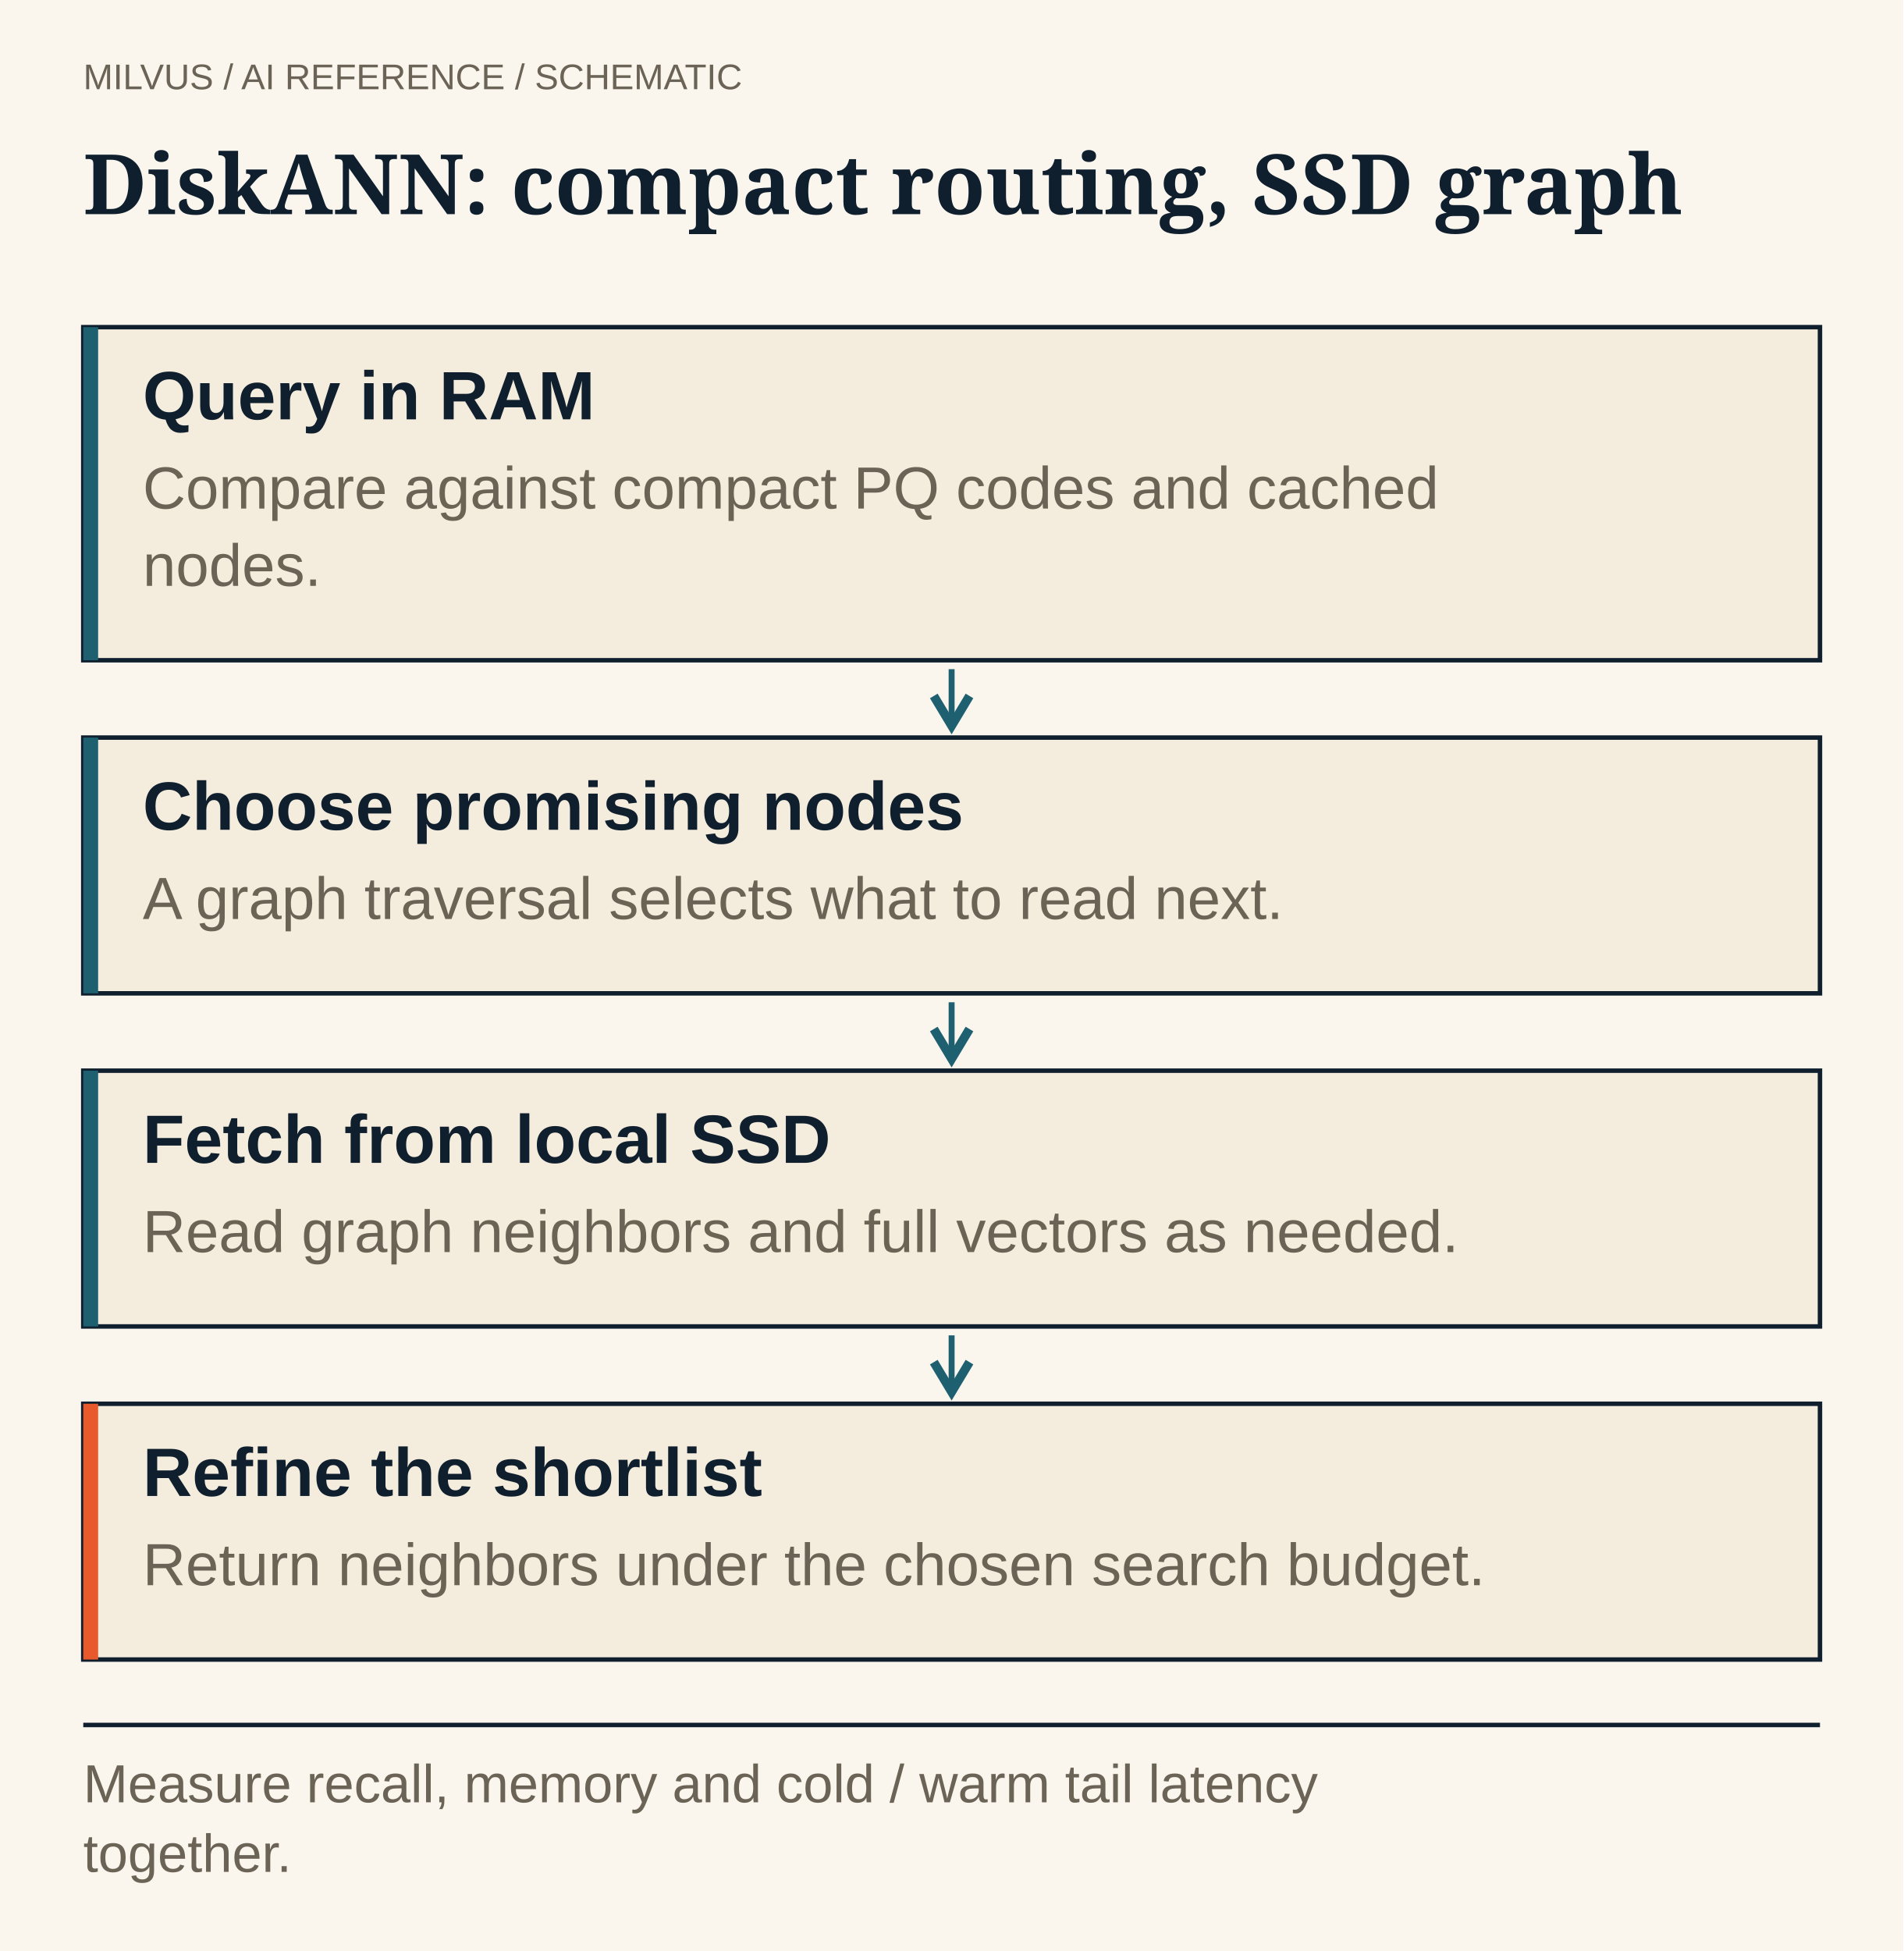
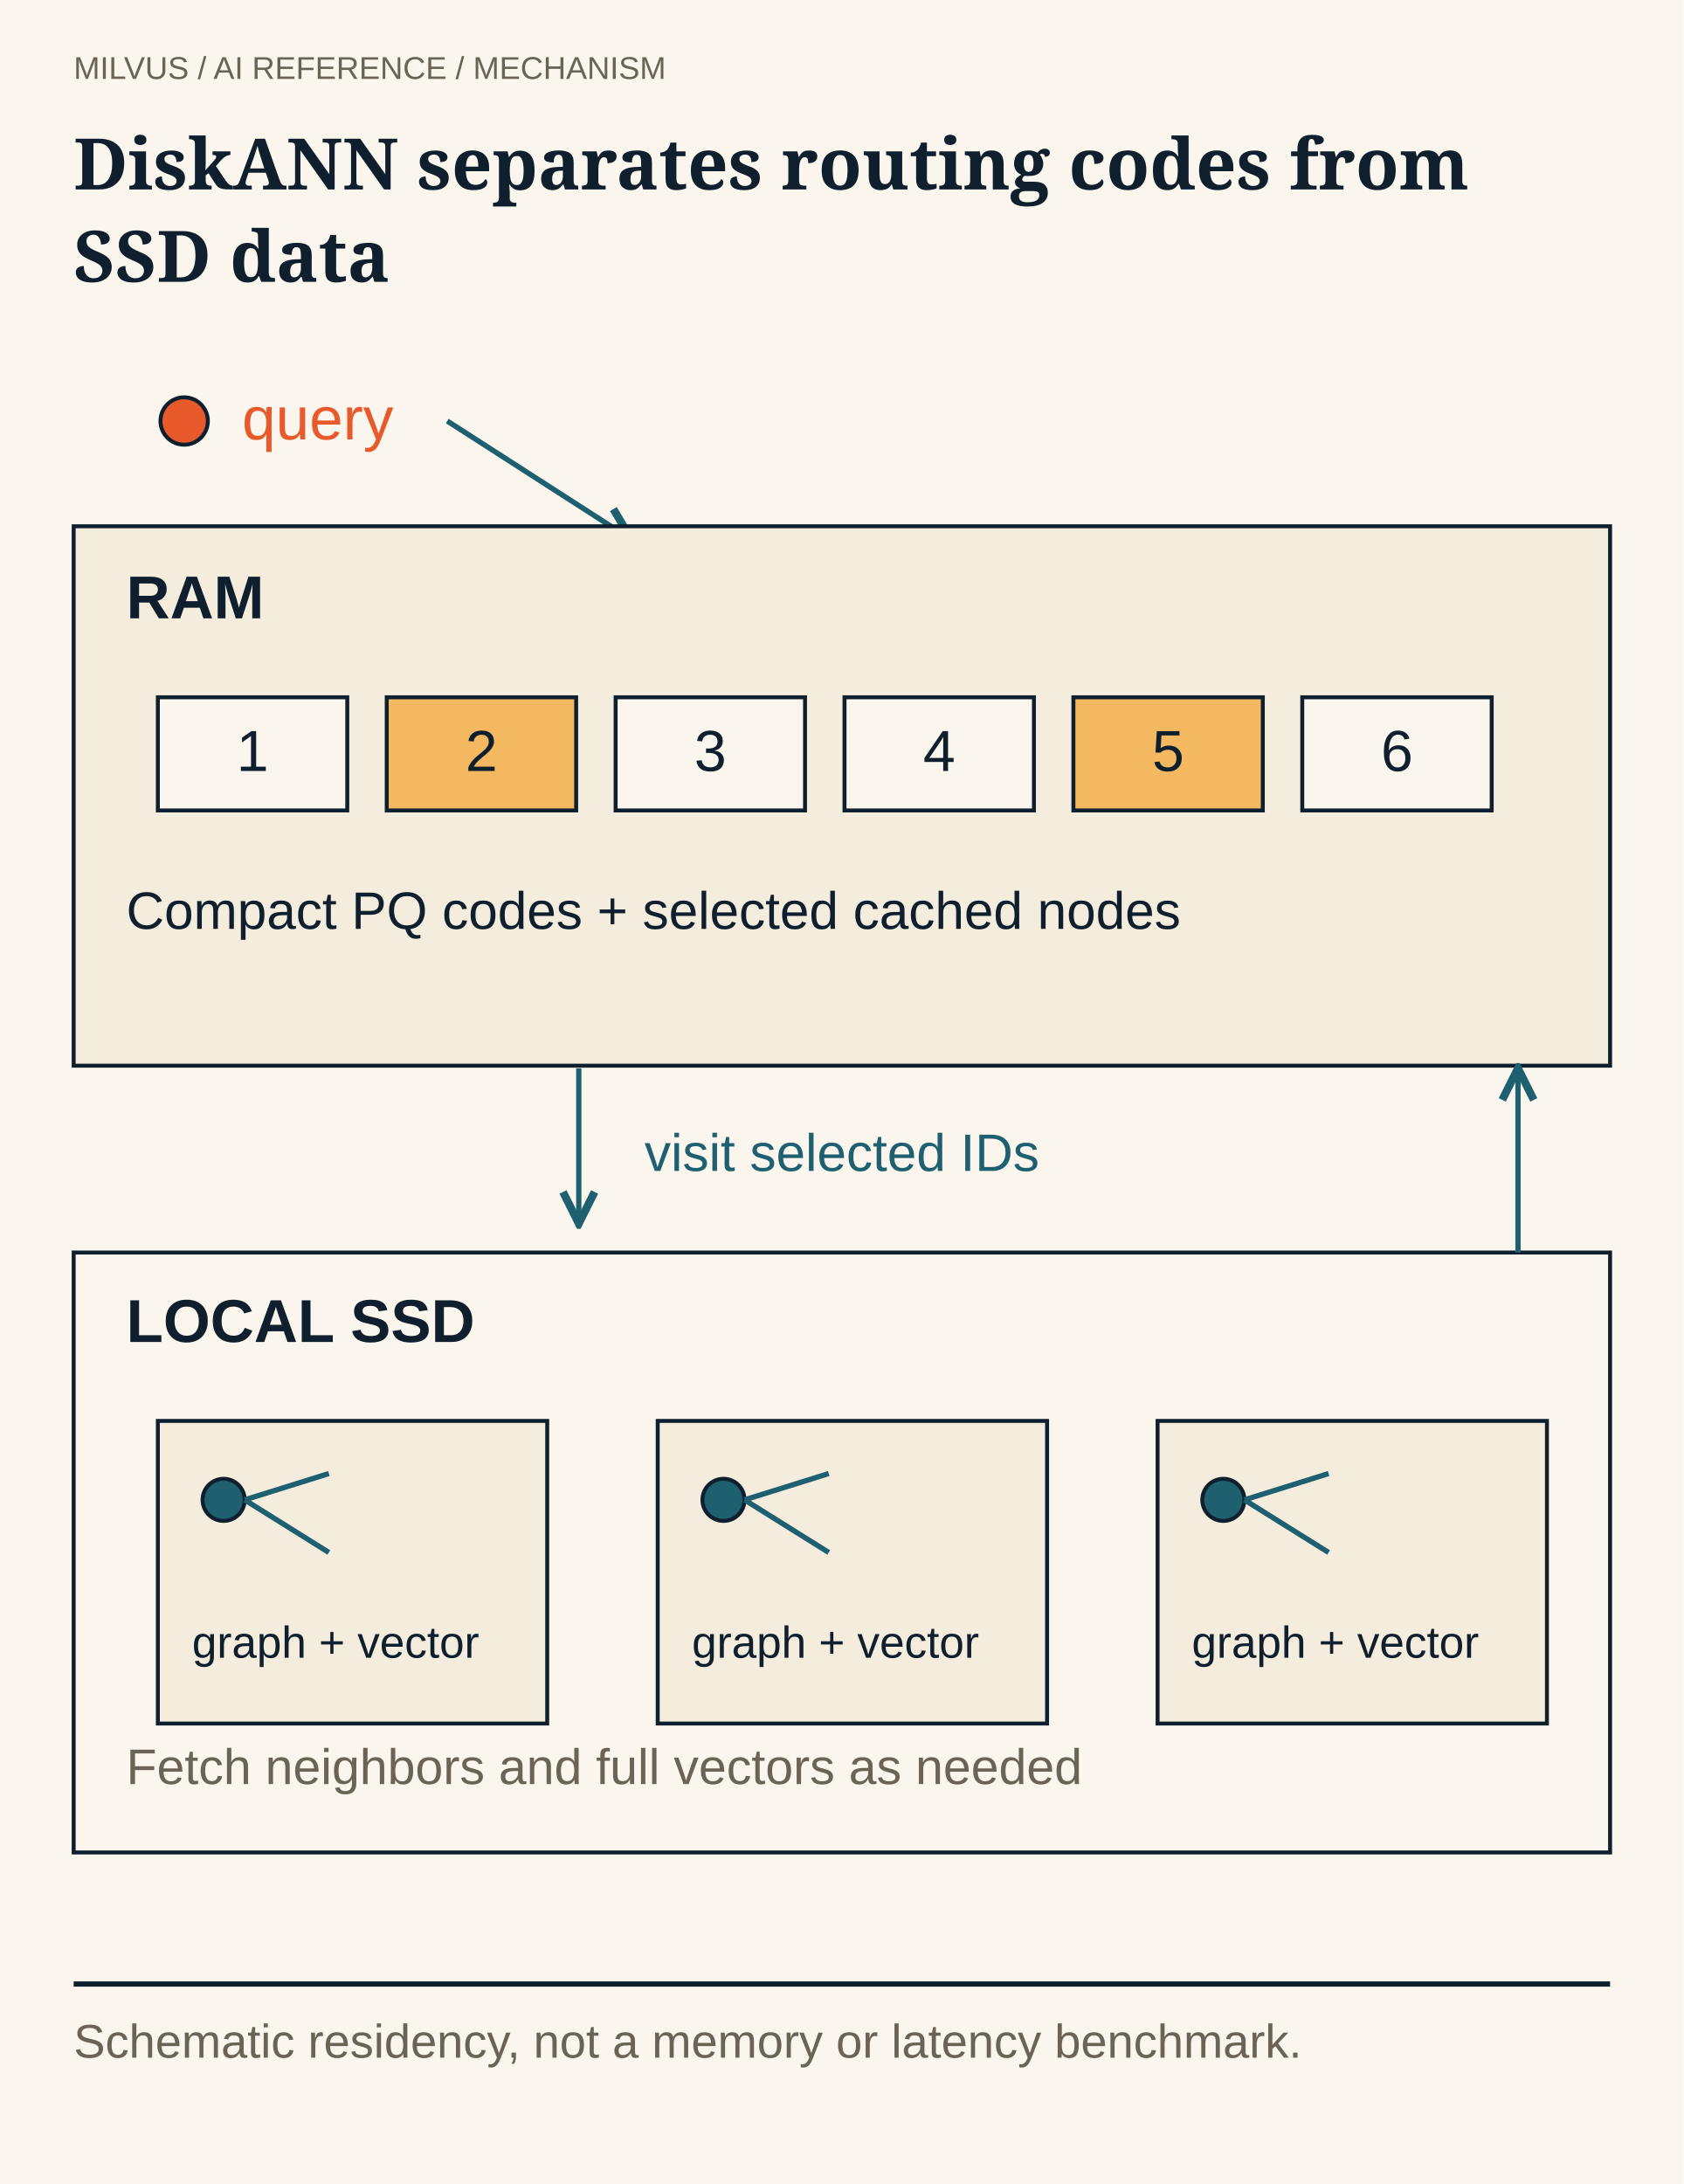
- <svg xmlns="http://www.w3.org/2000/svg" viewBox="0 0 640 656" width="640" height="656" role="img" aria-labelledby="title desc">
+ <svg xmlns="http://www.w3.org/2000/svg" viewBox="0 0 640 830" width="640" height="830" role="img" aria-labelledby="title desc">
  <defs>
-     <marker id="arrow" markerWidth="8" markerHeight="8" refX="6" refY="4" orient="auto">
-       <path d="M1 1 L6 4 L1 7" fill="none" stroke="#1E5F70" stroke-width="1.5" />
+     <marker id="arrow" markerWidth="8" markerHeight="8" refX="7" refY="4" orient="auto">
+       <path d="M1 1 L7 4 L1 7" fill="none" stroke="#1E5F70" stroke-width="1.5" />
    </marker>
  </defs>
-   <rect width="640" height="656" fill="#FAF6EE" />
-   <text x="28" y="30" font-family="Arial, sans-serif" font-size="12" font-weight="400" fill="#6B6356">
-     <tspan x="28" dy="0">MILVUS / AI REFERENCE / SCHEMATIC</tspan>
+   <rect width="640" height="830" fill="#FAF6EE" />
+   <text x="28" y="30" text-anchor="start" font-family="Arial, sans-serif" font-size="12" fill="#6B6356" font-weight="400">
+     <tspan x="28" dy="0">MILVUS / AI REFERENCE / MECHANISM</tspan>
  </text>
-   <text x="28" y="72" font-family="Georgia, serif" font-size="28" font-weight="700" fill="#0F1F2E">
-     <tspan x="28" dy="0">DiskANN: compact routing, SSD graph</tspan>
+   <text x="28" y="72" text-anchor="start" font-family="Georgia, serif" font-size="27" fill="#0F1F2E" font-weight="700">
+     <tspan x="28" dy="0">DiskANN separates routing codes from</tspan>
+     <tspan x="28" dy="35.1">SSD data</tspan>
  </text>
-   <rect x="28" y="110" width="584" height="112" fill="#F4ECDC" stroke="#0F1F2E" stroke-width="1.5" />
-   <rect x="28" y="110" width="5" height="112" fill="#1E5F70" />
-   <text x="48" y="141" font-family="Arial, sans-serif" font-size="23" font-weight="700" fill="#0F1F2E">
-     <tspan x="48" dy="0">Query in RAM</tspan>
+   <circle cx="70" cy="160" r="9" fill="#E85A2B" stroke="#0F1F2E" stroke-width="1.5" />
+   <text x="92" y="167" text-anchor="start" font-family="Arial, sans-serif" font-size="23" fill="#E85A2B" font-weight="400">
+     <tspan x="92" dy="0">query</tspan>
  </text>
-   <text x="48" y="171" font-family="Arial, sans-serif" font-size="20" font-weight="400" fill="#6B6356">
-     <tspan x="48" dy="0">Compare against compact PQ codes and cached</tspan>
-     <tspan x="48" dy="26">nodes.</tspan>
+   <path d="M170 160 L240 205" fill="none" stroke="#1E5F70" stroke-width="2" marker-end="url(#arrow)" />
+   <rect x="28" y="200" width="584" height="205" fill="#F4ECDC" stroke="#0F1F2E" stroke-width="1.5" />
+   <text x="48" y="235" text-anchor="start" font-family="Arial, sans-serif" font-size="23" fill="#0F1F2E" font-weight="700">
+     <tspan x="48" dy="0">RAM</tspan>
  </text>
-   <path d="M320 225 V244" fill="none" stroke="#1E5F70" stroke-width="2" marker-end="url(#arrow)" />
-   <rect x="28" y="248" width="584" height="86" fill="#F4ECDC" stroke="#0F1F2E" stroke-width="1.5" />
-   <rect x="28" y="248" width="5" height="86" fill="#1E5F70" />
-   <text x="48" y="279" font-family="Arial, sans-serif" font-size="23" font-weight="700" fill="#0F1F2E">
-     <tspan x="48" dy="0">Choose promising nodes</tspan>
+   <rect x="60" y="265" width="72" height="43" fill="#FAF6EE" stroke="#0F1F2E" stroke-width="1.5" />
+   <text x="96" y="293" text-anchor="middle" font-family="Arial, sans-serif" font-size="22" fill="#0F1F2E" font-weight="400">
+     <tspan x="96" dy="0">1</tspan>
  </text>
-   <text x="48" y="309" font-family="Arial, sans-serif" font-size="20" font-weight="400" fill="#6B6356">
-     <tspan x="48" dy="0">A graph traversal selects what to read next.</tspan>
+   <rect x="147" y="265" width="72" height="43" fill="#F4B860" stroke="#0F1F2E" stroke-width="1.5" />
+   <text x="183" y="293" text-anchor="middle" font-family="Arial, sans-serif" font-size="22" fill="#0F1F2E" font-weight="400">
+     <tspan x="183" dy="0">2</tspan>
  </text>
-   <path d="M320 337 V356" fill="none" stroke="#1E5F70" stroke-width="2" marker-end="url(#arrow)" />
-   <rect x="28" y="360" width="584" height="86" fill="#F4ECDC" stroke="#0F1F2E" stroke-width="1.5" />
-   <rect x="28" y="360" width="5" height="86" fill="#1E5F70" />
-   <text x="48" y="391" font-family="Arial, sans-serif" font-size="23" font-weight="700" fill="#0F1F2E">
-     <tspan x="48" dy="0">Fetch from local SSD</tspan>
+   <rect x="234" y="265" width="72" height="43" fill="#FAF6EE" stroke="#0F1F2E" stroke-width="1.5" />
+   <text x="270" y="293" text-anchor="middle" font-family="Arial, sans-serif" font-size="22" fill="#0F1F2E" font-weight="400">
+     <tspan x="270" dy="0">3</tspan>
  </text>
-   <text x="48" y="421" font-family="Arial, sans-serif" font-size="20" font-weight="400" fill="#6B6356">
-     <tspan x="48" dy="0">Read graph neighbors and full vectors as needed.</tspan>
+   <rect x="321" y="265" width="72" height="43" fill="#FAF6EE" stroke="#0F1F2E" stroke-width="1.5" />
+   <text x="357" y="293" text-anchor="middle" font-family="Arial, sans-serif" font-size="22" fill="#0F1F2E" font-weight="400">
+     <tspan x="357" dy="0">4</tspan>
  </text>
-   <path d="M320 449 V468" fill="none" stroke="#1E5F70" stroke-width="2" marker-end="url(#arrow)" />
-   <rect x="28" y="472" width="584" height="86" fill="#F4ECDC" stroke="#0F1F2E" stroke-width="1.5" />
-   <rect x="28" y="472" width="5" height="86" fill="#E85A2B" />
-   <text x="48" y="503" font-family="Arial, sans-serif" font-size="23" font-weight="700" fill="#0F1F2E">
-     <tspan x="48" dy="0">Refine the shortlist</tspan>
+   <rect x="408" y="265" width="72" height="43" fill="#F4B860" stroke="#0F1F2E" stroke-width="1.5" />
+   <text x="444" y="293" text-anchor="middle" font-family="Arial, sans-serif" font-size="22" fill="#0F1F2E" font-weight="400">
+     <tspan x="444" dy="0">5</tspan>
  </text>
-   <text x="48" y="533" font-family="Arial, sans-serif" font-size="20" font-weight="400" fill="#6B6356">
-     <tspan x="48" dy="0">Return neighbors under the chosen search budget.</tspan>
+   <rect x="495" y="265" width="72" height="43" fill="#FAF6EE" stroke="#0F1F2E" stroke-width="1.5" />
+   <text x="531" y="293" text-anchor="middle" font-family="Arial, sans-serif" font-size="22" fill="#0F1F2E" font-weight="400">
+     <tspan x="531" dy="0">6</tspan>
  </text>
-   <path d="M28 580 H612" stroke="#0F1F2E" stroke-width="1.5" />
-   <text x="28" y="606" font-family="Arial, sans-serif" font-size="18" font-weight="400" fill="#6B6356">
-     <tspan x="28" dy="0">Measure recall, memory and cold / warm tail latency</tspan>
-     <tspan x="28" dy="23.4">together.</tspan>
+   <text x="48" y="353" text-anchor="start" font-family="Arial, sans-serif" font-size="20" fill="#0F1F2E" font-weight="400">
+     <tspan x="48" dy="0">Compact PQ codes + selected cached nodes</tspan>
+   </text>
+   <path d="M220 406 L220 465" fill="none" stroke="#1E5F70" stroke-width="2" marker-end="url(#arrow)" />
+   <text x="245" y="445" text-anchor="start" font-family="Arial, sans-serif" font-size="20" fill="#1E5F70" font-weight="400">
+     <tspan x="245" dy="0">visit selected IDs</tspan>
+   </text>
+   <rect x="28" y="476" width="584" height="228" fill="#FAF6EE" stroke="#0F1F2E" stroke-width="1.5" />
+   <text x="48" y="510" text-anchor="start" font-family="Arial, sans-serif" font-size="23" fill="#0F1F2E" font-weight="700">
+     <tspan x="48" dy="0">LOCAL SSD</tspan>
+   </text>
+   <rect x="60" y="540" width="148" height="115" fill="#F4ECDC" stroke="#0F1F2E" stroke-width="1.5" />
+   <circle cx="85" cy="570" r="8" fill="#1E5F70" stroke="#0F1F2E" stroke-width="1.5" />
+   <path d="M93 570 L125 560" fill="none" stroke="#1E5F70" stroke-width="2" />
+   <path d="M93 570 L125 590" fill="none" stroke="#1E5F70" stroke-width="2" />
+   <text x="73" y="630" text-anchor="start" font-family="Arial, sans-serif" font-size="17" fill="#0F1F2E" font-weight="400">
+     <tspan x="73" dy="0">graph + vector</tspan>
+   </text>
+   <rect x="250" y="540" width="148" height="115" fill="#F4ECDC" stroke="#0F1F2E" stroke-width="1.5" />
+   <circle cx="275" cy="570" r="8" fill="#1E5F70" stroke="#0F1F2E" stroke-width="1.5" />
+   <path d="M283 570 L315 560" fill="none" stroke="#1E5F70" stroke-width="2" />
+   <path d="M283 570 L315 590" fill="none" stroke="#1E5F70" stroke-width="2" />
+   <text x="263" y="630" text-anchor="start" font-family="Arial, sans-serif" font-size="17" fill="#0F1F2E" font-weight="400">
+     <tspan x="263" dy="0">graph + vector</tspan>
+   </text>
+   <rect x="440" y="540" width="148" height="115" fill="#F4ECDC" stroke="#0F1F2E" stroke-width="1.5" />
+   <circle cx="465" cy="570" r="8" fill="#1E5F70" stroke="#0F1F2E" stroke-width="1.5" />
+   <path d="M473 570 L505 560" fill="none" stroke="#1E5F70" stroke-width="2" />
+   <path d="M473 570 L505 590" fill="none" stroke="#1E5F70" stroke-width="2" />
+   <text x="453" y="630" text-anchor="start" font-family="Arial, sans-serif" font-size="17" fill="#0F1F2E" font-weight="400">
+     <tspan x="453" dy="0">graph + vector</tspan>
+   </text>
+   <path d="M577 476 L577 406" fill="none" stroke="#1E5F70" stroke-width="2" marker-end="url(#arrow)" />
+   <text x="48" y="678" text-anchor="start" font-family="Arial, sans-serif" font-size="19" fill="#6B6356" font-weight="400">
+     <tspan x="48" dy="0">Fetch neighbors and full vectors as needed</tspan>
+   </text>
+   <path d="M28 754 L612 754" fill="none" stroke="#0F1F2E" stroke-width="2" />
+   <text x="28" y="782" text-anchor="start" font-family="Arial, sans-serif" font-size="18" fill="#6B6356" font-weight="400">
+     <tspan x="28" dy="0">Schematic residency, not a memory or latency benchmark.</tspan>
  </text>
</svg>
